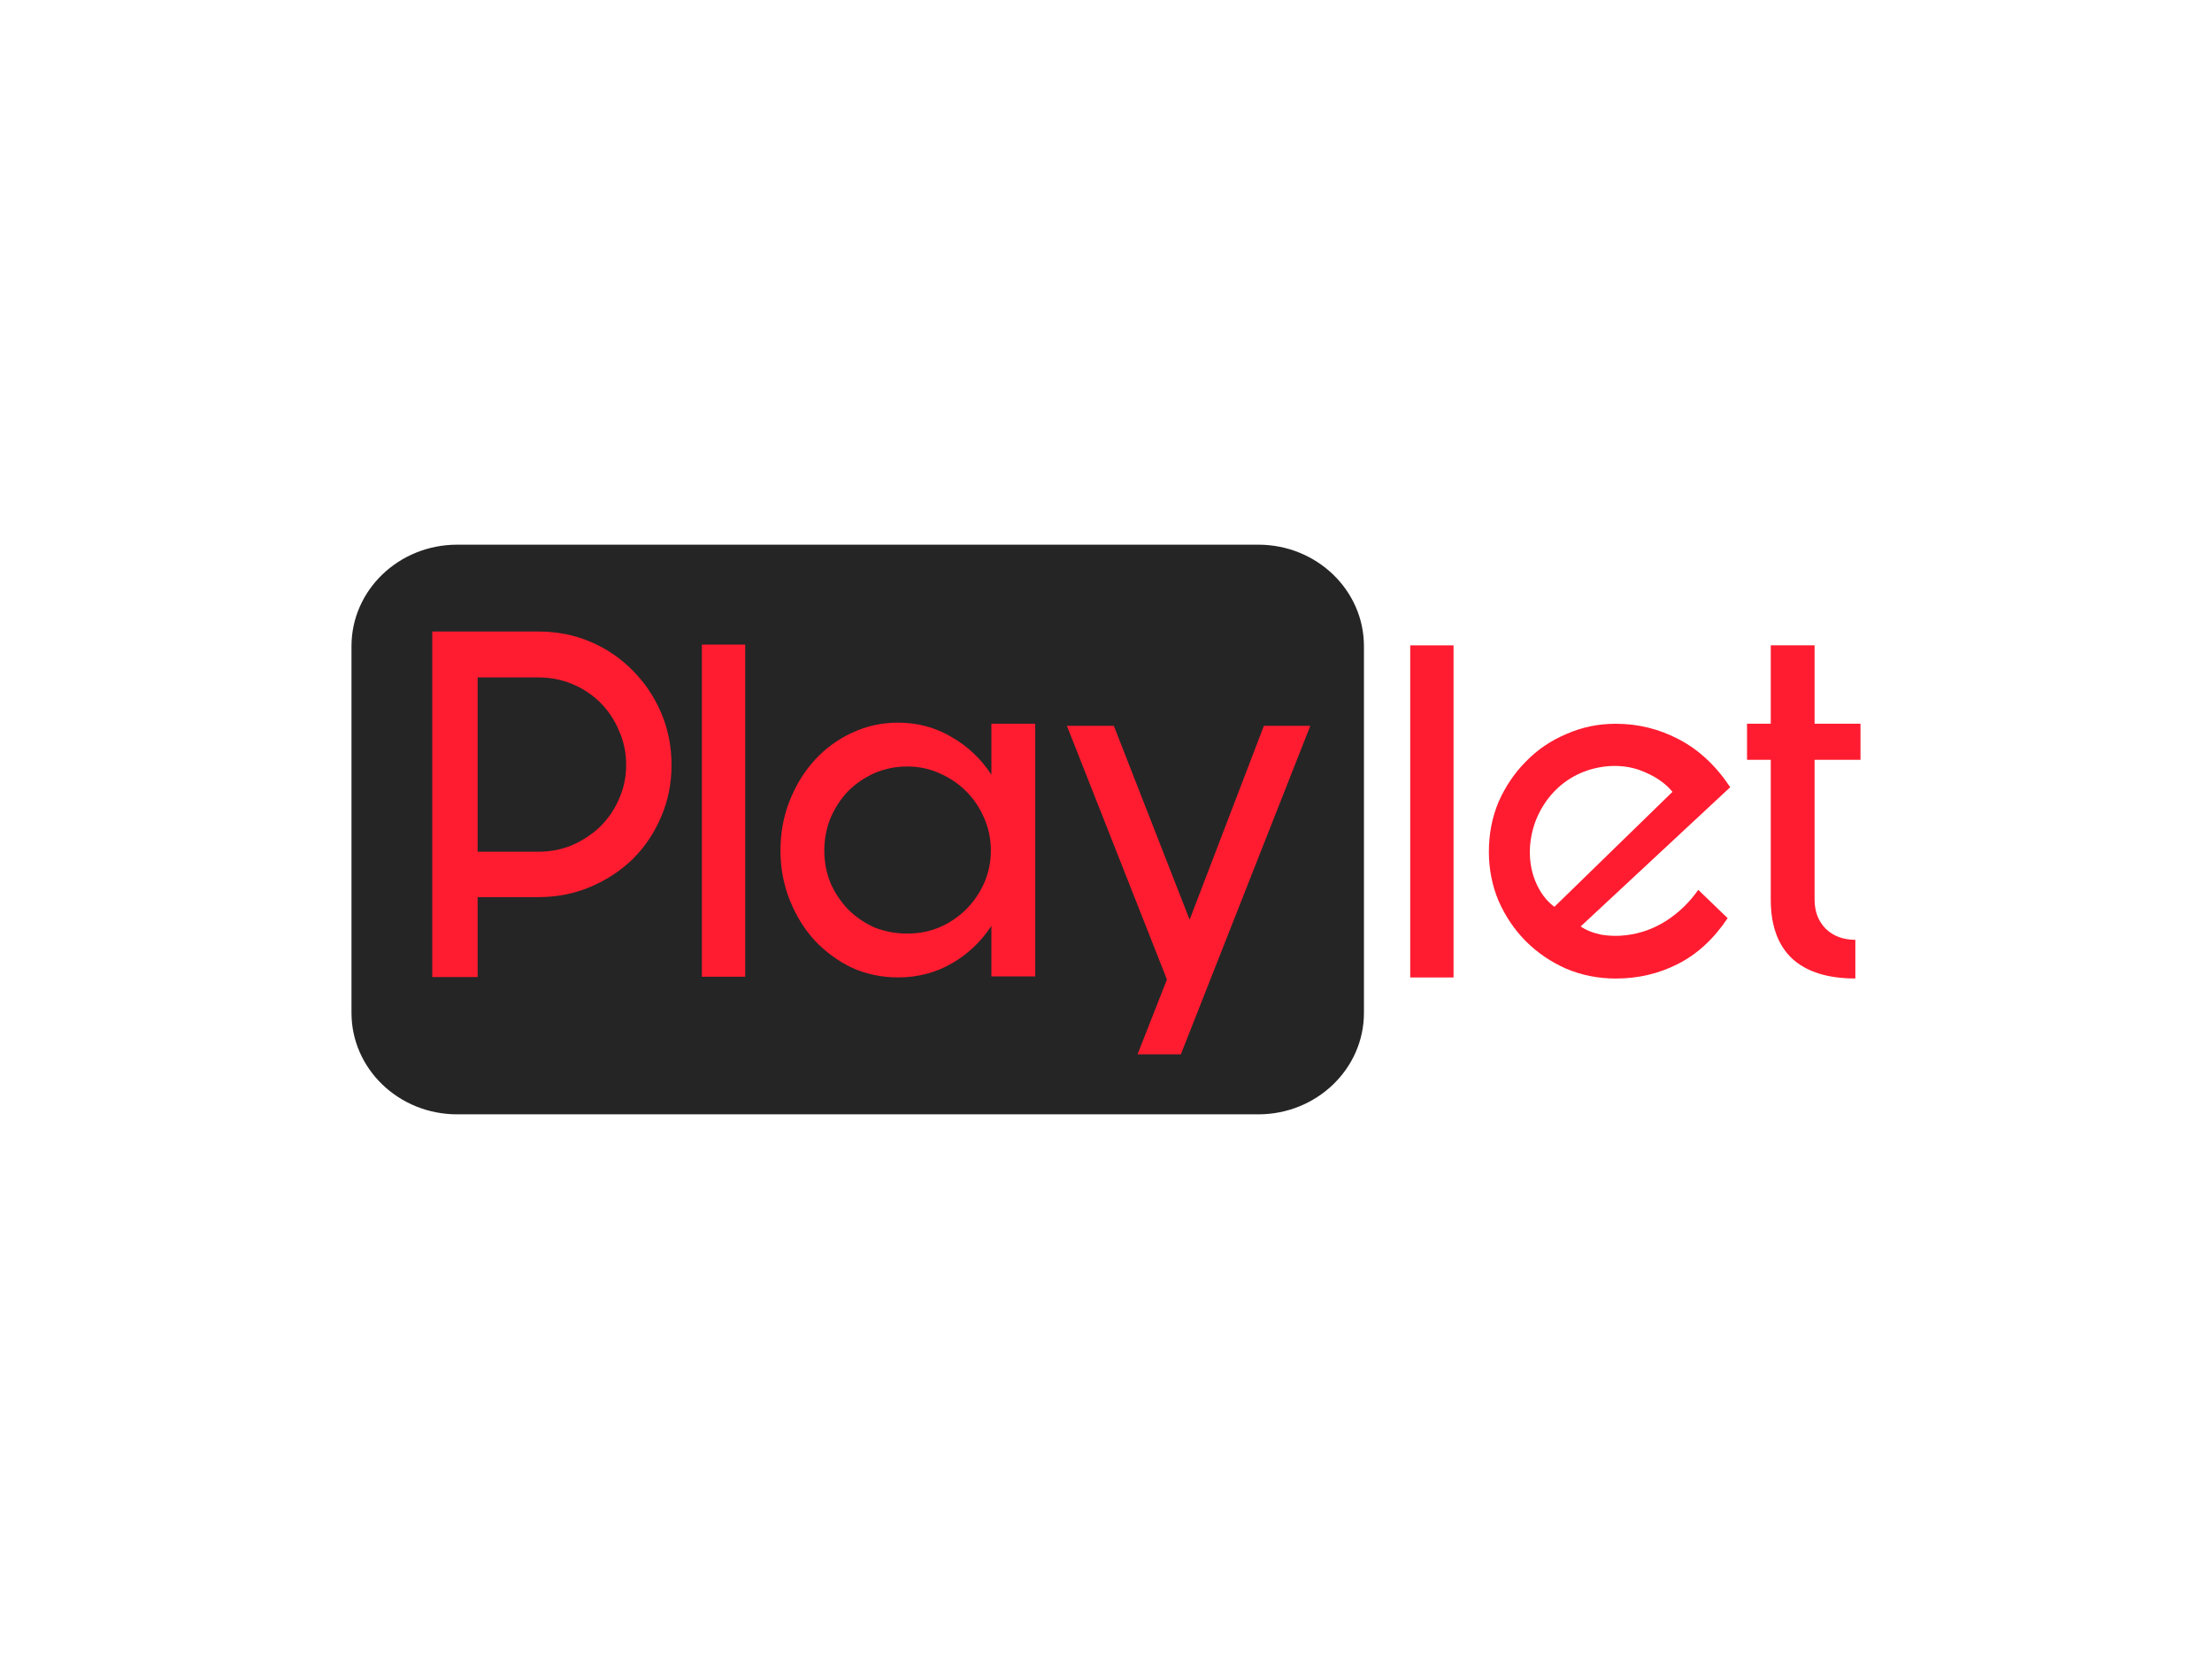
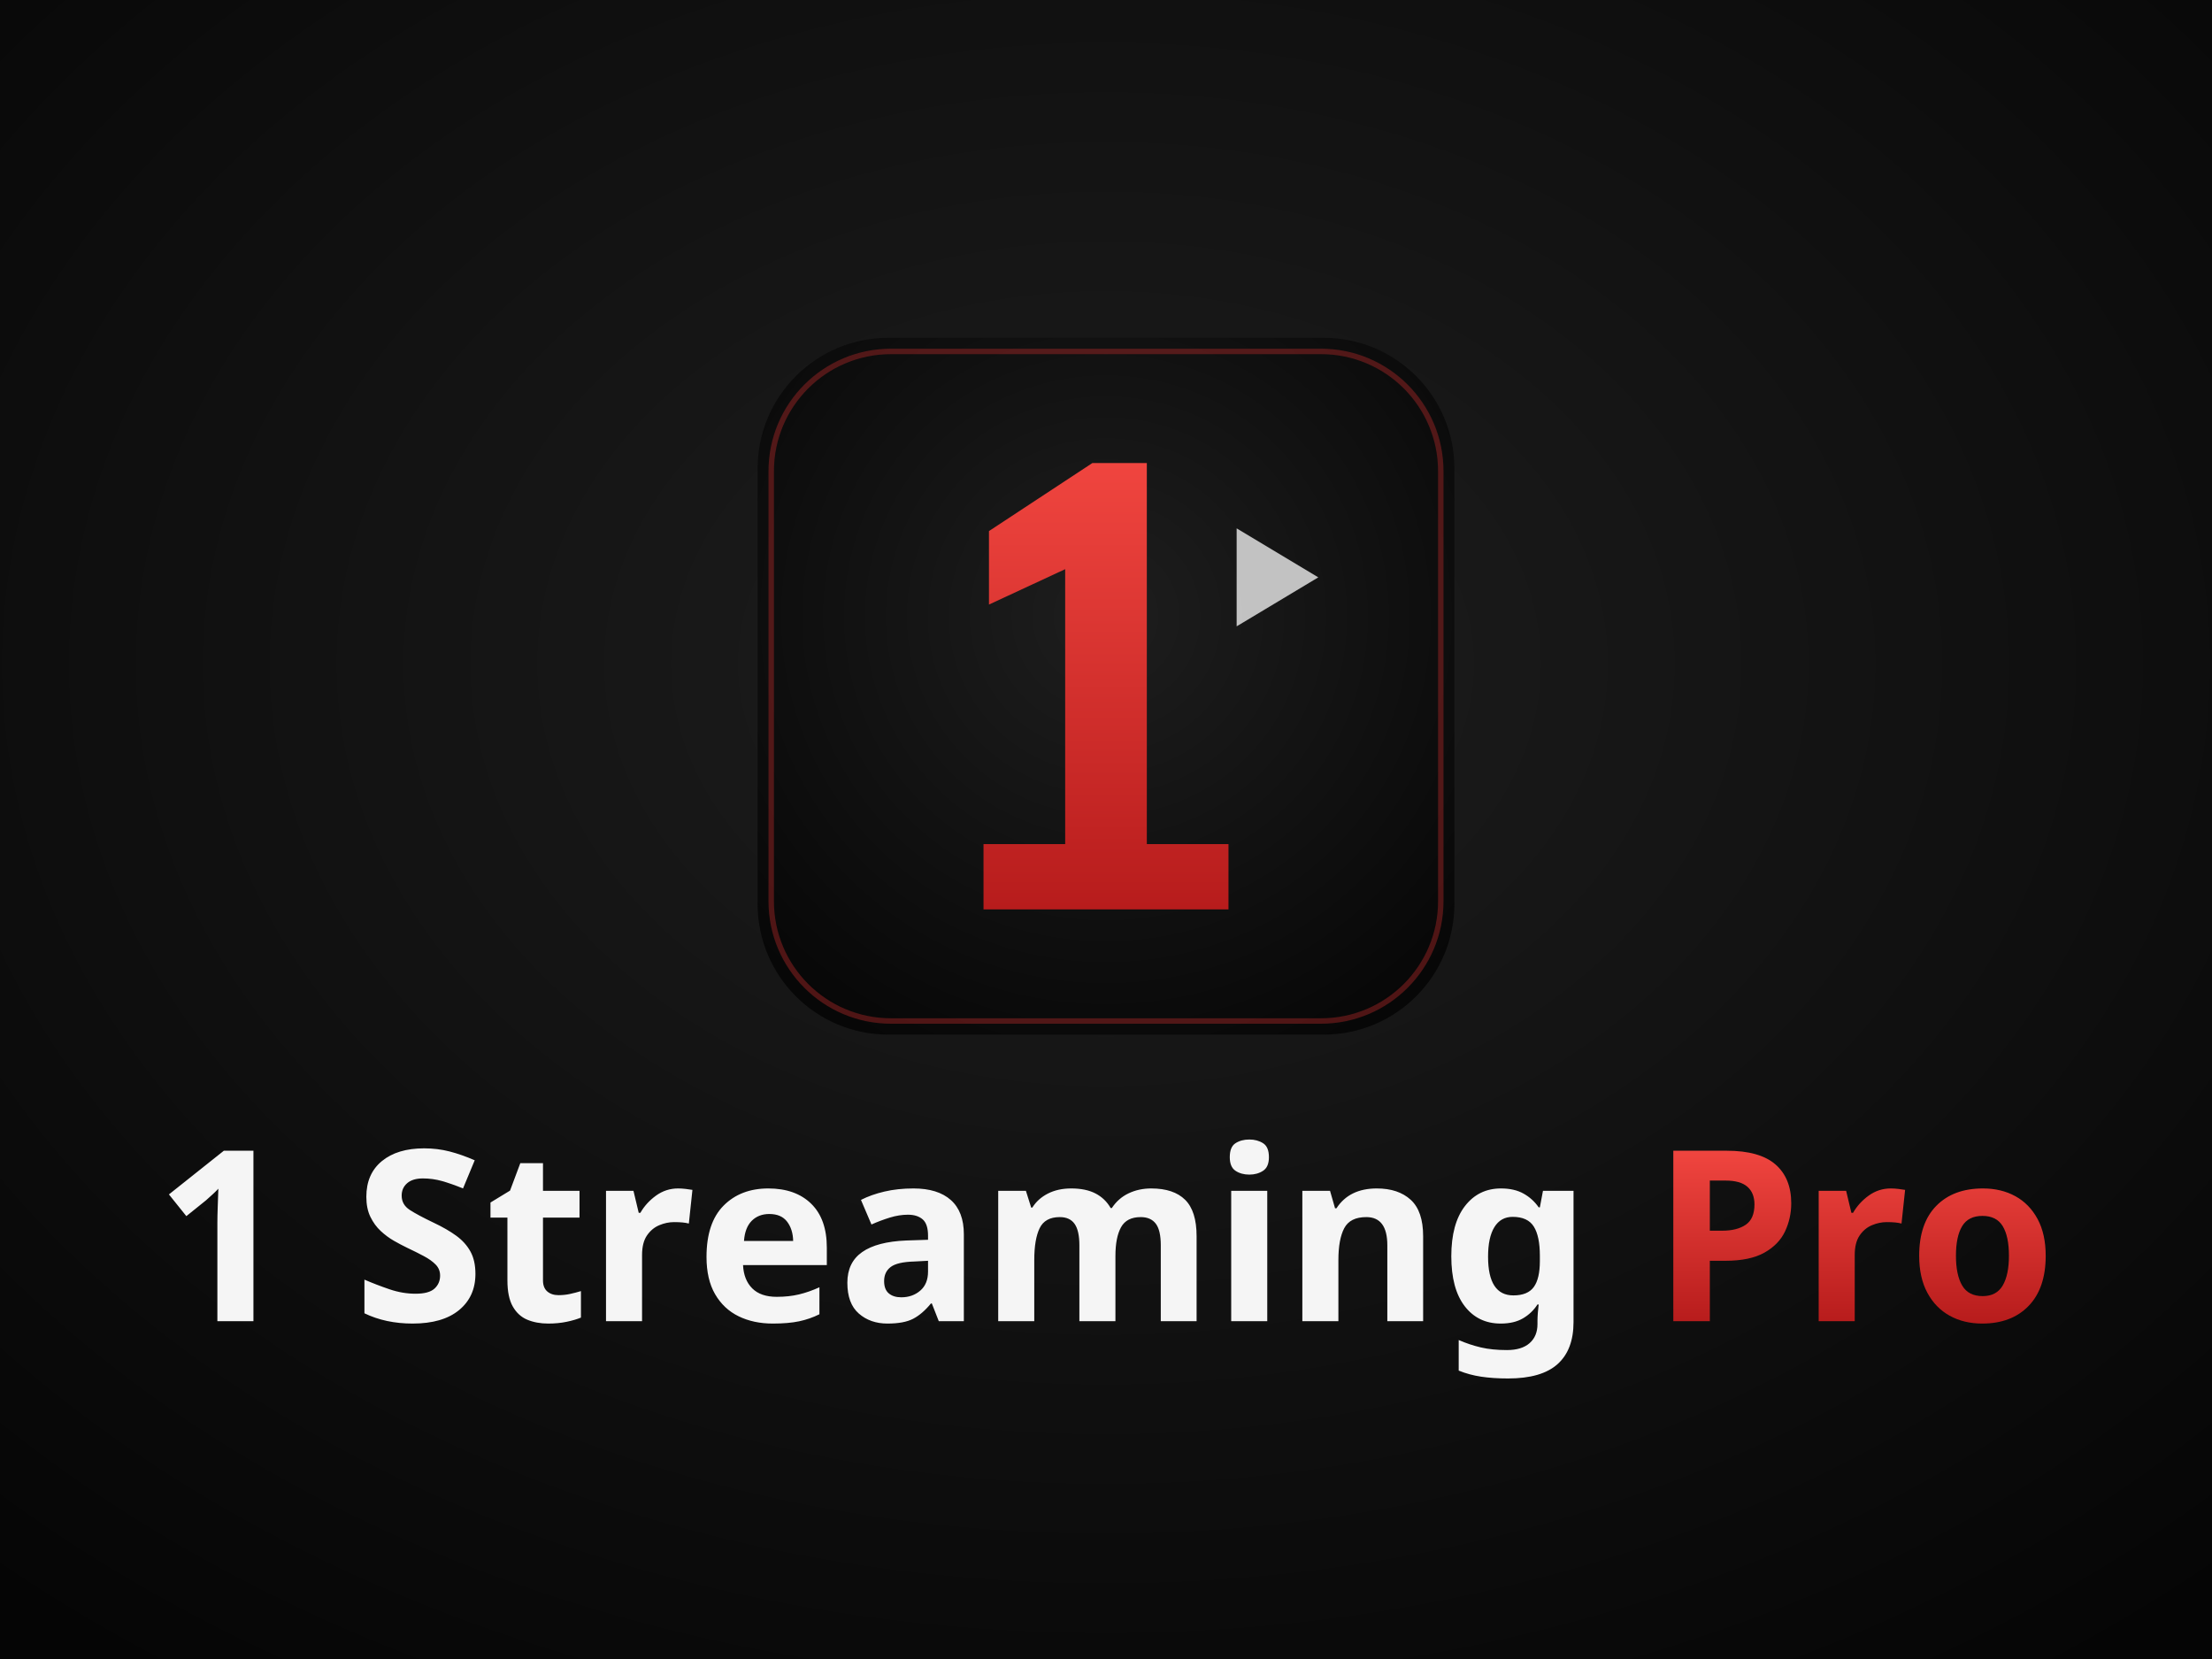
- <svg xmlns="http://www.w3.org/2000/svg" width="540" height="405" viewBox="0 0 142.875 107.156">
-   <rect width="65.395" height="36.795" x="22.703" y="35.181" rx="6.827" ry="6.555" style="fill:#242424;fill-opacity:.99;stroke:none;stroke-width:1.245;stroke-linejoin:round;stroke-dasharray:none" />
-   <g style="white-space:pre;shape-inside:url(#rect418-2);display:inline;fill:#ff1c30;stroke-width:1.066;stroke-linejoin:round">
-     <path d="M182.082 397.454v-50.027h15.38q4.033 0 7.542 1.494 3.51 1.493 6.123 4.18 2.613 2.614 4.107 6.124 1.493 3.509 1.493 7.54 0 3.958-1.493 7.468t-4.107 6.122q-2.613 2.539-6.123 4.032-3.51 1.494-7.541 1.494h-8.81v11.573zm6.57-18.144h8.81q2.614 0 4.929-.97 2.315-1.046 4.032-2.689 1.717-1.717 2.688-3.957 1.045-2.315 1.045-4.928 0-2.688-1.045-5.003-.97-2.314-2.688-4.032-1.717-1.717-4.032-2.688-2.315-.97-4.928-.97h-8.81z" aria-label="P" transform="translate(-53.311 -114.204)scale(.44612)" />
+ <svg xmlns="http://www.w3.org/2000/svg" width="540" height="405" viewBox="0 0 540 405">
+   <defs>
+     <radialGradient id="bg" cx="50%" cy="40%" r="75%">
+       <stop offset="0" stop-color="#1E1E1E" />
+       <stop offset="1" stop-color="#050505" />
+     </radialGradient>
+     <linearGradient id="red" x1="0" y1="0" x2="0" y2="1">
+       <stop offset="0" stop-color="#F0453F" />
+       <stop offset="1" stop-color="#B71C1C" />
+     </linearGradient>
+   </defs>
+   <rect width="540" height="405" fill="url(#bg)" />
+   <g transform="translate(184.95 82.47053) scale(0.3322266)">
+     <rect width="512" height="512" rx="96" fill="url(#bg)" />
+     <rect x="10" y="10" width="492" height="492" rx="88" fill="none" stroke="#D32F2F" stroke-opacity="0.35" stroke-width="4" />
+     <path d="M286 92 L286 372 L346 372 L346 420 L166 420 L166 372 L226 372 L226 170 L170 196 L170 142 L246 92 Z" fill="url(#red)" />
+     <path d="M352 140 L412 176 L352 212 Z" fill="#E0E0E0" fill-opacity="0.85" />
  </g>
-   <g style="white-space:pre;shape-inside:url(#rect418-2-8);display:inline;fill:#ff1c30;stroke-width:1.066;stroke-linejoin:round">
-     <path d="M189.922 349.369v48.085h-6.272v-48.085z" aria-label="l" transform="translate(-36.595 -114.225)scale(.44612)" />
-   </g>
-   <g style="white-space:pre;shape-inside:url(#rect418-2-53);display:inline;fill:#ff1c30;stroke-width:1.066;stroke-linejoin:round">
-     <path d="M216.354 388.867q-3.062 4.555-7.243 6.646-4.107 2.09-8.96 2.09-3.808 0-7.168-1.418-3.36-1.494-5.824-3.958t-3.957-5.824q-1.42-3.36-1.42-7.168 0-3.882 1.42-7.242 1.493-3.36 3.957-5.824 2.464-2.54 5.824-3.958 3.36-1.493 7.168-1.493 4.853 0 9.11 2.24 4.33 2.24 7.466 6.944l-21.653 20.16q1.194.821 2.986 1.195 1.792.298 3.584.074 3.136-.373 5.824-2.09 2.763-1.792 4.63-4.48zm-28.598-10.602q-.224 2.837.747 5.226.97 2.39 2.763 3.734l17.098-16.651q-1.418-1.717-3.808-2.763-2.39-1.12-5.226-.97-2.315.149-4.331 1.045t-3.584 2.464q-1.493 1.493-2.464 3.51-.97 2.015-1.195 4.405" aria-label="e" transform="translate(15.071 -114.175)scale(.44612)" />
-   </g>
-   <g style="white-space:pre;shape-inside:url(#rect418-2-6);display:inline;fill:#ff1c30;stroke-width:1.066;stroke-linejoin:round">
-     <path d="M180.215 360.718h3.435v-11.35h6.346v11.35h6.646v5.227h-6.646v20.234q0 2.614 1.643 4.256 1.643 1.568 4.256 1.568v5.6q-6.048 0-9.184-2.912-3.061-2.912-3.061-8.512v-20.234h-3.435z" aria-label="t" transform="translate(32.445 -114.178)scale(.44612)" />
-   </g>
-   <g style="white-space:pre;shape-inside:url(#rect418-2-5);display:inline;fill:#ff1c30;stroke-width:1.066;stroke-linejoin:round">
-     <path d="M189.922 349.369v48.085h-6.272v-48.085z" aria-label="l" transform="translate(9.158 -114.176)scale(.44612)" />
-   </g>
-   <g style="white-space:pre;shape-inside:url(#rect418-2-1);display:inline;fill:#ff1c30;stroke-width:1.066;stroke-linejoin:round">
-     <path d="M181.858 379.235q0-3.882 1.344-7.242t3.584-5.824q2.314-2.54 5.376-3.958 3.136-1.493 6.72-1.493 4.256 0 7.765 2.09 3.51 2.017 5.75 5.451v-7.392h6.346v36.587h-6.347v-7.317q-2.24 3.434-5.75 5.45-3.508 2.016-7.764 2.016-3.584 0-6.72-1.418-3.062-1.494-5.376-3.958-2.24-2.464-3.584-5.824t-1.344-7.168m6.346 0q0 2.464.896 4.704.97 2.166 2.539 3.808 1.643 1.643 3.808 2.614 2.24.896 4.779.896 2.464 0 4.629-.896 2.24-.971 3.883-2.614t2.613-3.808q.97-2.24.97-4.704t-.97-4.704-2.613-3.882-3.883-2.614q-2.165-.97-4.63-.97-2.538 0-4.778.97-2.165.97-3.808 2.614-1.568 1.642-2.539 3.882-.896 2.24-.896 4.704" aria-label="a" transform="translate(-30.719 -114.247)scale(.44612)" />
-   </g>
-   <g style="white-space:pre;shape-inside:url(#rect418-2-3);display:inline;fill:#ff1c30;stroke-width:1.066;stroke-linejoin:round">
-     <path d="m186.562 360.867 10.976 28.075 10.752-28.075h6.72l-18.742 47.563h-6.272l4.256-10.827-14.485-36.736z" aria-label="y" transform="translate(-11.286 -114.11)scale(.44612)" />
-   </g>
+   <path fill="#F5F5F5" d="M61.868 322.529H53.068V298.462Q53.068 296.946 53.156 294.499Q53.243 292.051 53.301 290.186Q53.01 290.536 52.048 291.439Q51.087 292.343 50.271 293.042L45.492 296.888L41.238 291.585L54.642 280.921H61.868ZM116.064 310.991Q116.064 316.527 112.073 319.82Q108.081 323.112 100.738 323.112Q94.153 323.112 88.966 320.606V312.389Q91.938 313.672 95.114 314.75Q98.29 315.828 101.437 315.828Q104.701 315.828 106.07 314.575Q107.44 313.322 107.44 311.399Q107.44 309.825 106.362 308.718Q105.283 307.611 103.477 306.649Q101.67 305.688 99.339 304.581Q97.882 303.881 96.192 302.92Q94.502 301.958 92.958 300.53Q91.414 299.103 90.423 297.063Q89.432 295.023 89.432 292.168Q89.432 286.573 93.22 283.456Q97.008 280.338 103.535 280.338Q106.799 280.338 109.741 281.095Q112.684 281.853 115.89 283.252L113.034 290.128Q110.179 288.963 107.906 288.322Q105.633 287.681 103.244 287.681Q100.738 287.681 99.398 288.846Q98.057 290.012 98.057 291.876Q98.057 294.091 100.039 295.373Q102.02 296.655 105.924 298.52Q109.13 300.035 111.373 301.667Q113.617 303.298 114.841 305.513Q116.064 307.727 116.064 310.991ZM136.344 316.177Q137.801 316.177 139.142 315.886Q140.482 315.595 141.822 315.187V321.655Q140.424 322.238 138.355 322.675Q136.286 323.112 133.839 323.112Q130.983 323.112 128.739 322.18Q126.496 321.247 125.185 318.946Q123.873 316.644 123.873 312.564V297.238H119.736V293.566L124.514 290.653L127.02 283.951H132.556V290.711H141.473V297.238H132.556V312.564Q132.556 314.371 133.605 315.274Q134.654 316.177 136.344 316.177ZM165.541 290.128Q166.415 290.128 167.405 290.245Q168.396 290.361 169.037 290.478L168.163 298.695Q167.522 298.52 166.648 298.432Q165.774 298.345 164.55 298.345Q162.743 298.345 160.937 299.103Q159.13 299.86 157.936 301.608Q156.741 303.357 156.741 306.387V322.529H147.941V290.711H154.643L155.925 296.072H156.333Q157.732 293.625 160.15 291.876Q162.569 290.128 165.541 290.128ZM187.569 290.128Q194.212 290.128 198.029 293.858Q201.846 297.587 201.846 304.581V308.835H181.392Q181.566 312.448 183.635 314.517Q185.704 316.585 189.609 316.585Q192.581 316.585 195.028 316.003Q197.476 315.42 200.04 314.254V320.839Q197.709 322.005 195.086 322.559Q192.464 323.112 188.676 323.112Q183.956 323.112 180.314 321.335Q176.671 319.557 174.573 315.944Q172.475 312.331 172.475 306.853Q172.475 298.52 176.642 294.324Q180.809 290.128 187.569 290.128ZM187.802 296.364Q185.18 296.364 183.519 298.024Q181.858 299.685 181.625 302.949H193.63Q193.571 300.093 192.144 298.228Q190.716 296.364 187.802 296.364ZM223.001 290.128Q228.945 290.128 232.121 292.954Q235.297 295.781 235.297 301.317V322.529H229.178L227.488 318.217H227.255Q225.157 320.781 222.913 321.947Q220.67 323.112 216.648 323.112Q212.453 323.112 209.655 320.665Q206.858 318.217 206.858 313.147Q206.858 308.194 210.471 305.659Q214.084 303.124 221.252 302.832L226.555 302.657V301.667Q226.555 298.811 225.244 297.675Q223.933 296.538 221.66 296.538Q219.504 296.538 217.231 297.238Q214.958 297.937 212.744 298.928L210.18 292.925Q212.686 291.643 215.92 290.886Q219.154 290.128 223.001 290.128ZM223.234 307.961Q219.038 308.077 217.435 309.301Q215.833 310.525 215.833 312.739Q215.833 314.779 216.969 315.74Q218.105 316.702 220.028 316.702Q222.767 316.702 224.661 315.07Q226.555 313.438 226.555 310.408V307.786ZM281.043 290.128Q286.521 290.128 289.318 292.896Q292.116 295.664 292.116 301.783V322.529H283.374V303.998Q283.374 300.326 282.151 298.724Q280.927 297.121 278.479 297.121Q275.041 297.121 273.671 299.598Q272.302 302.075 272.302 306.62V322.529H263.502V303.998Q263.502 300.443 262.337 298.782Q261.171 297.121 258.724 297.121Q255.111 297.121 253.799 299.831Q252.488 302.541 252.488 307.611V322.529H243.688V290.711H250.448L251.731 294.79H252.022Q253.362 292.634 255.81 291.381Q258.257 290.128 261.521 290.128Q265.076 290.128 267.436 291.352Q269.796 292.576 271.136 294.907H271.428Q273.001 292.517 275.507 291.323Q278.013 290.128 281.043 290.128ZM304.995 278.182Q306.918 278.182 308.345 279.085Q309.773 279.988 309.773 282.494Q309.773 284.883 308.345 285.816Q306.918 286.748 304.995 286.748Q303.013 286.748 301.615 285.816Q300.216 284.883 300.216 282.494Q300.216 279.988 301.615 279.085Q303.013 278.182 304.995 278.182ZM309.365 290.711V322.529H300.566V290.711ZM336.114 290.128Q341.359 290.128 344.389 292.896Q347.419 295.664 347.419 301.783V322.529H338.678V303.998Q338.678 297.121 333.55 297.121Q329.587 297.121 328.159 299.831Q326.732 302.541 326.732 307.611V322.529H317.932V290.711H324.692L325.916 294.965H326.265Q329.412 290.128 336.114 290.128ZM366.417 290.128Q369.681 290.128 371.924 291.381Q374.168 292.634 375.625 294.732H375.916L376.674 290.711H384.133V322.763Q384.133 329.523 380.229 333.019Q376.324 336.516 368.166 336.516Q364.494 336.516 361.58 336.079Q358.667 335.642 356.103 334.593V327.133Q358.783 328.299 361.522 328.94Q364.261 329.581 367.874 329.581Q371.487 329.581 373.41 327.891Q375.334 326.201 375.334 323.229V322.355Q375.334 321.655 375.421 320.49Q375.508 319.324 375.625 318.45H375.334Q373.993 320.548 371.808 321.83Q369.623 323.112 366.359 323.112Q360.823 323.112 357.559 318.858Q354.296 314.604 354.296 306.678Q354.296 298.753 357.618 294.441Q360.939 290.128 366.417 290.128ZM369.273 297.063Q366.359 297.063 364.815 299.569Q363.27 302.075 363.27 306.795Q363.27 316.236 369.448 316.236Q372.944 316.236 374.43 314.196Q375.916 312.156 375.916 307.844V306.562Q375.916 301.783 374.43 299.423Q372.944 297.063 369.273 297.063Z" />
+   <path fill="url(#red)" d="M421.546 280.921Q429.588 280.921 433.435 284.271Q437.281 287.622 437.281 293.741Q437.281 297.413 435.766 300.618Q434.25 303.823 430.725 305.804Q427.199 307.786 421.197 307.786H417.409V322.529H408.492V280.921ZM421.255 288.205H417.409V300.443H420.381Q424.052 300.443 426.179 298.986Q428.306 297.529 428.306 294.033Q428.306 291.235 426.587 289.72Q424.868 288.205 421.255 288.205ZM461.582 290.128Q462.456 290.128 463.447 290.245Q464.437 290.361 465.078 290.478L464.204 298.695Q463.563 298.52 462.689 298.432Q461.815 298.345 460.591 298.345Q458.785 298.345 456.978 299.103Q455.171 299.86 453.977 301.608Q452.782 303.357 452.782 306.387V322.529H443.982V290.711H450.684L451.966 296.072H452.374Q453.773 293.625 456.191 291.876Q458.61 290.128 461.582 290.128ZM499.403 306.562Q499.403 314.487 495.236 318.8Q491.069 323.112 483.901 323.112Q479.414 323.112 475.947 321.189Q472.479 319.266 470.498 315.566Q468.517 311.865 468.517 306.562Q468.517 298.636 472.683 294.382Q476.85 290.128 484.076 290.128Q488.563 290.128 492.002 292.022Q495.44 293.916 497.421 297.587Q499.403 301.259 499.403 306.562ZM477.491 306.562Q477.491 311.224 479.006 313.817Q480.521 316.411 484.018 316.411Q487.398 316.411 488.913 313.817Q490.428 311.224 490.428 306.562Q490.428 301.842 488.913 299.336Q487.398 296.83 483.96 296.83Q480.521 296.83 479.006 299.336Q477.491 301.842 477.491 306.562Z" />
</svg>
